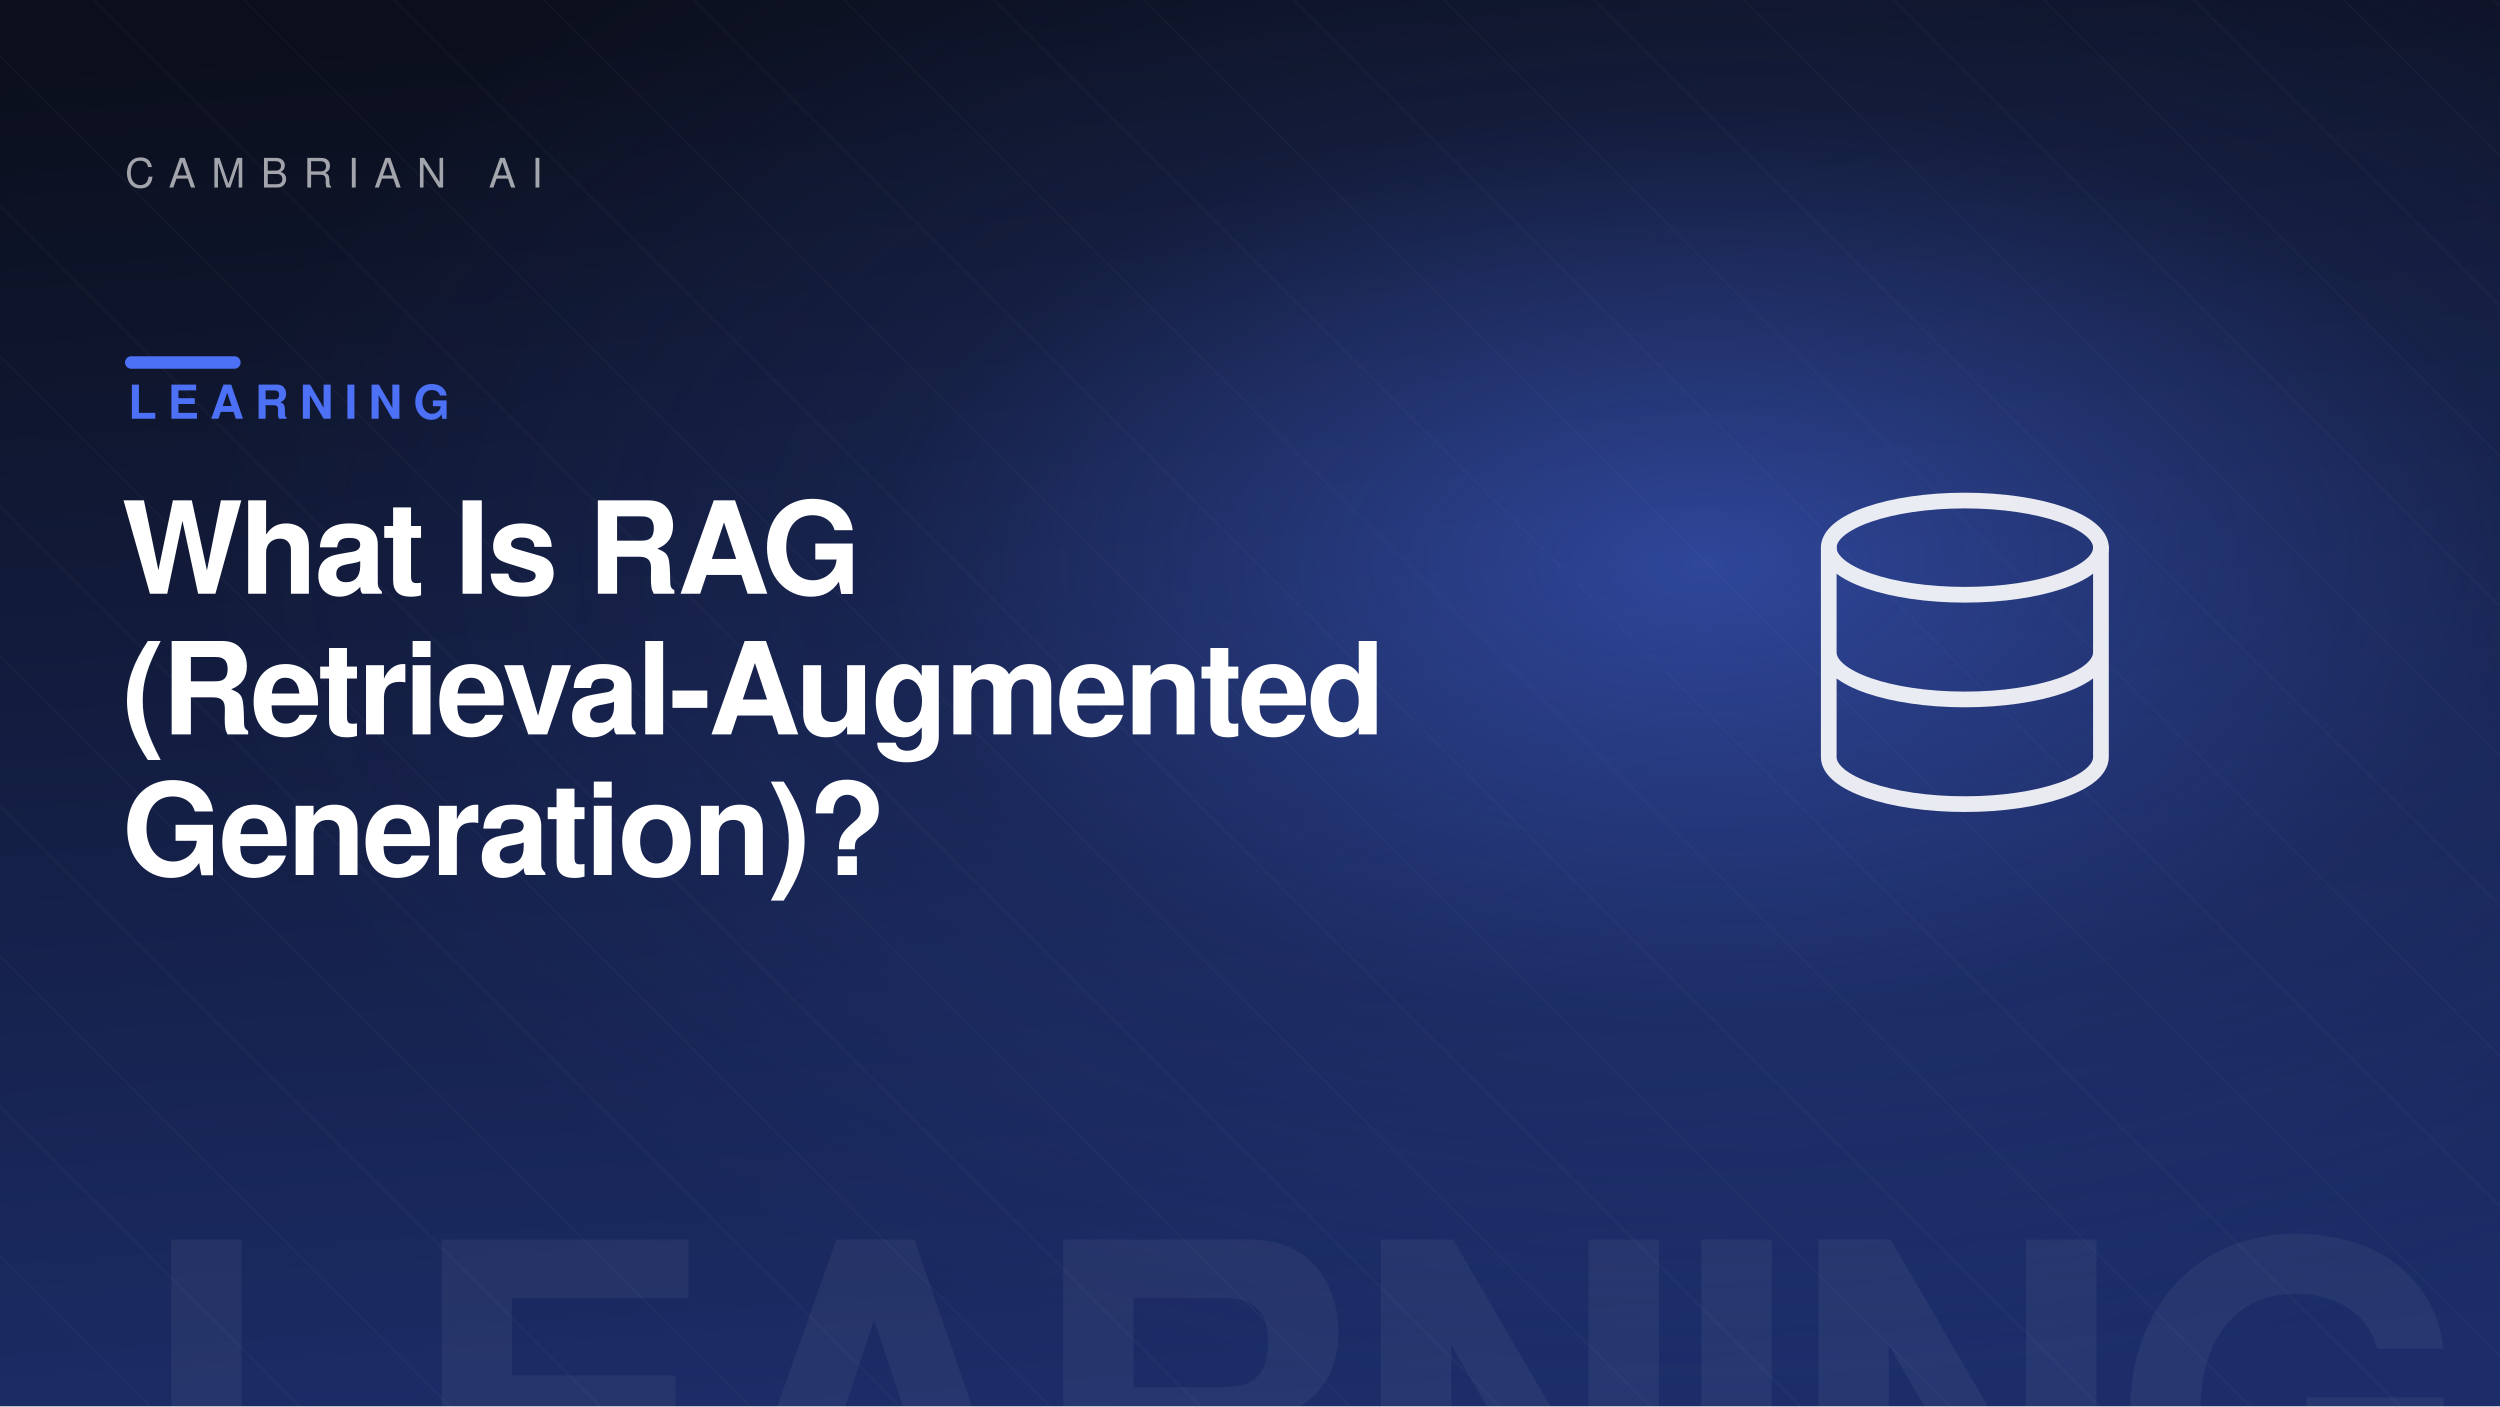
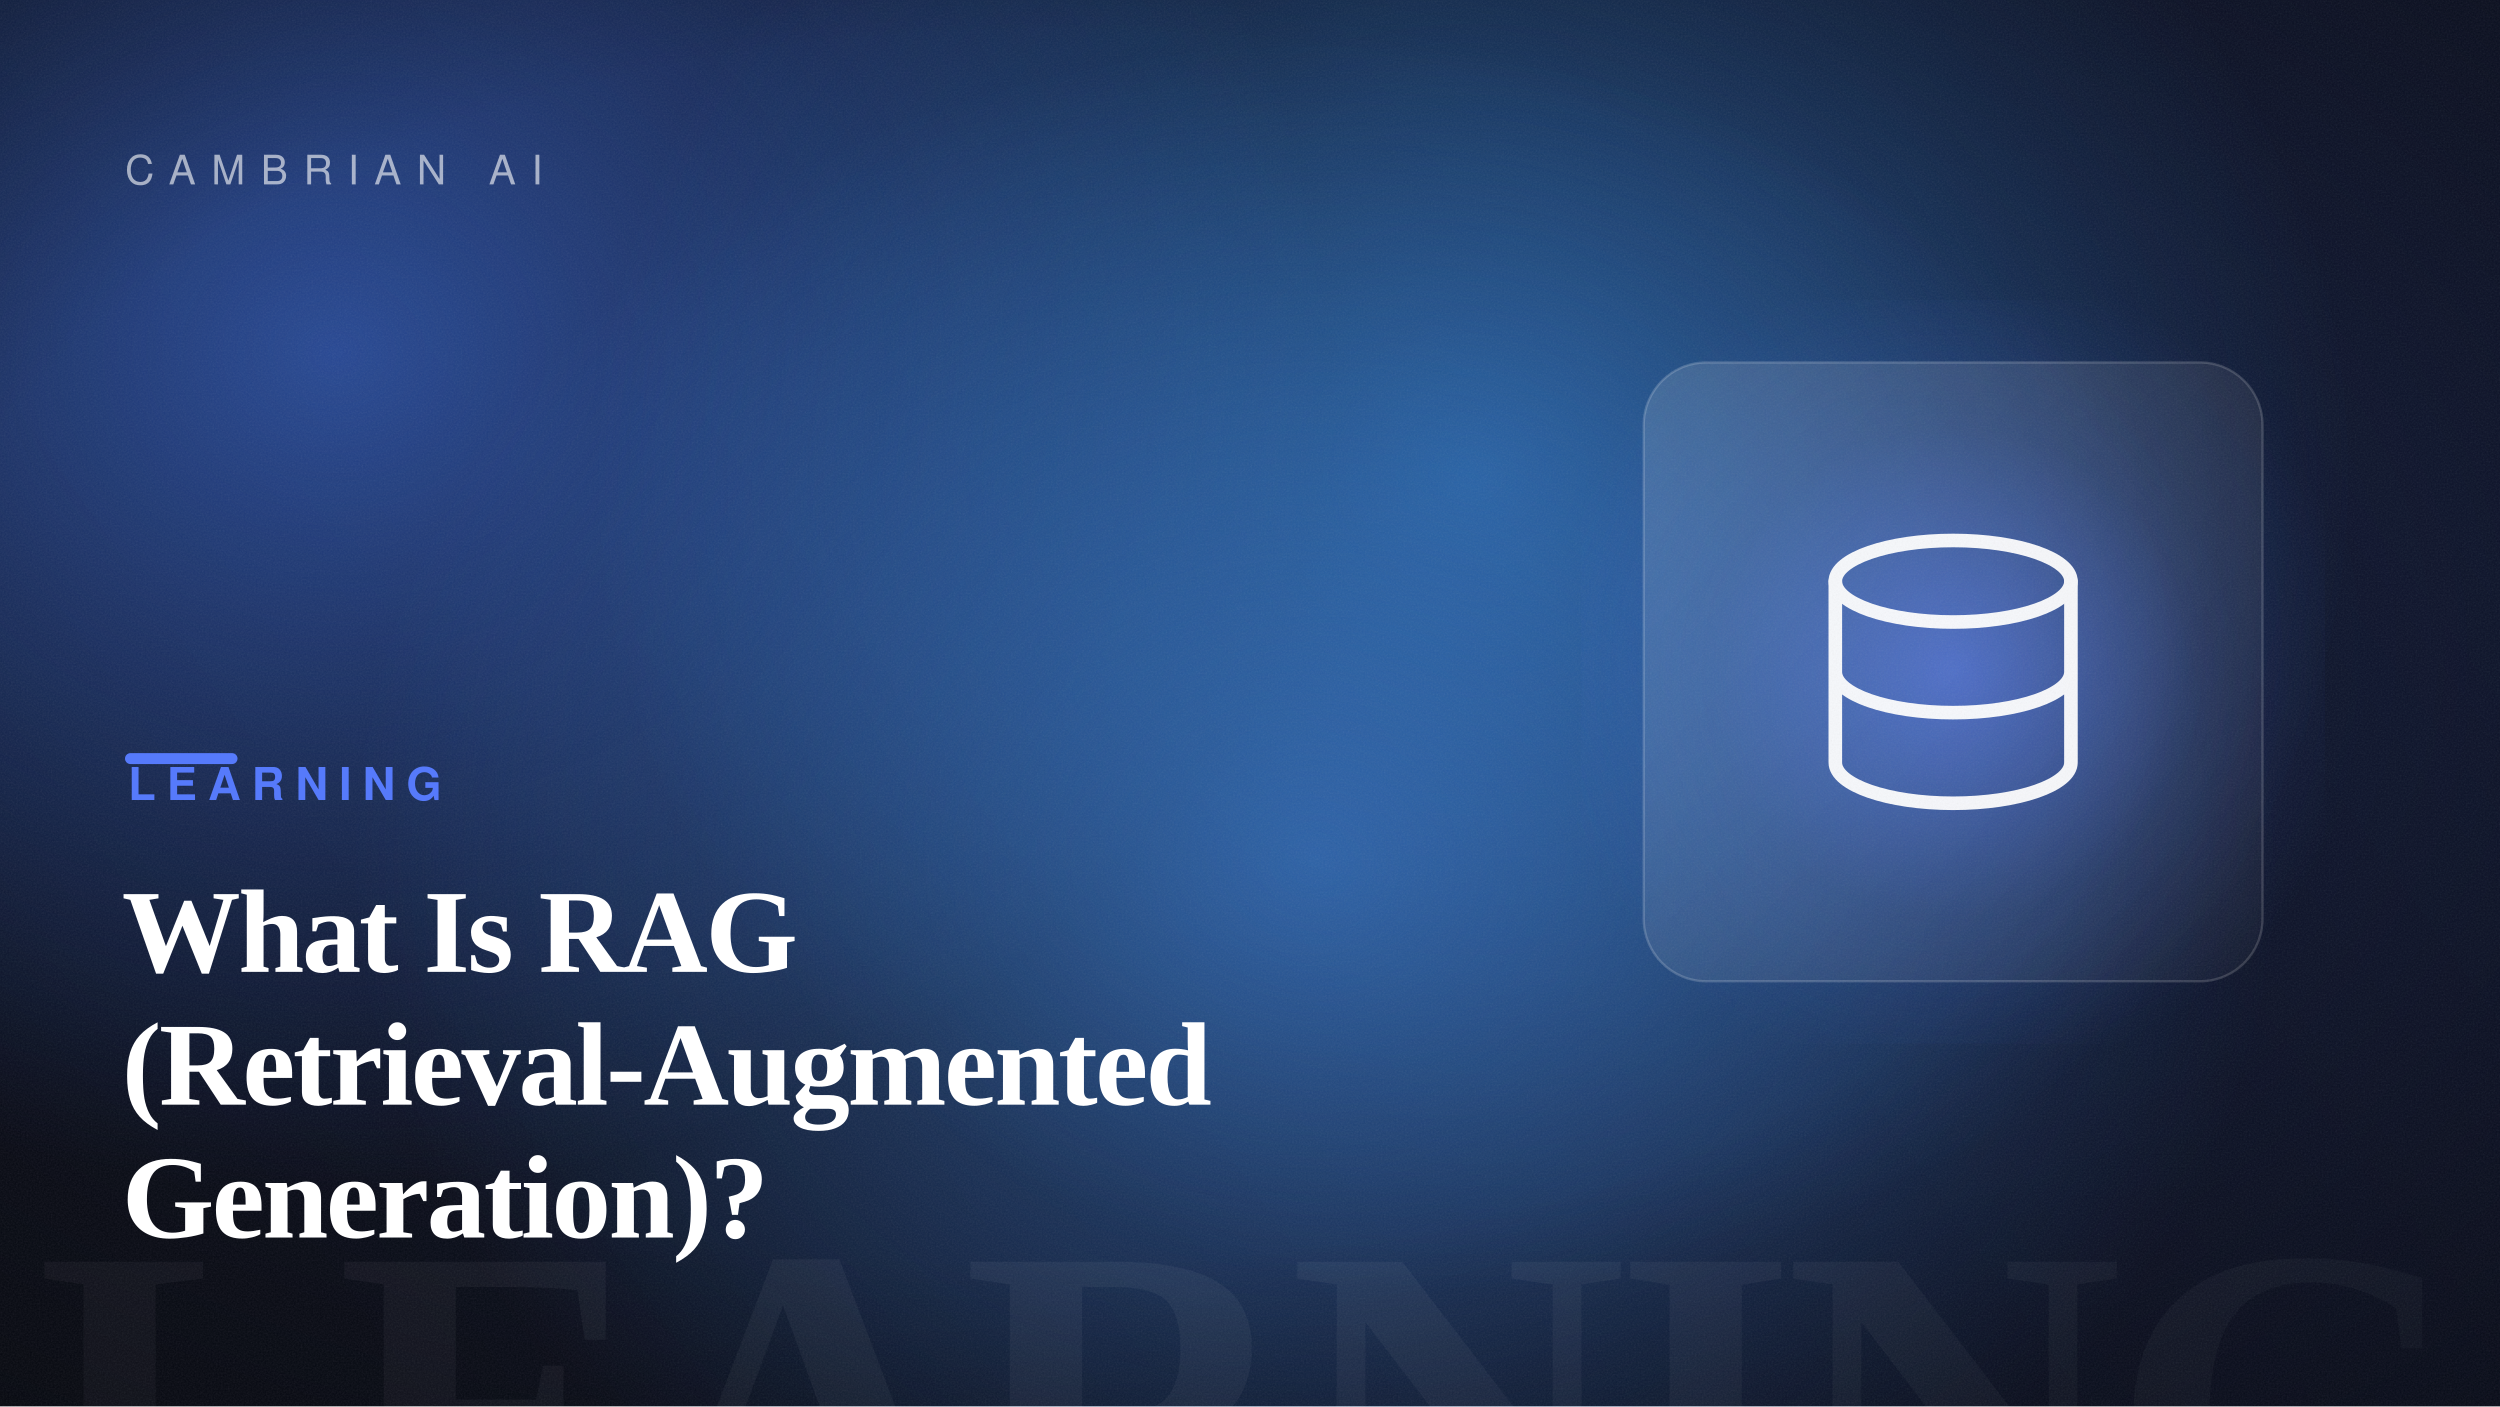
<svg xmlns="http://www.w3.org/2000/svg" width="1600" height="900" viewBox="0 0 1600 900" role="img" aria-label="What Is RAG (Retrieval-Augmented Generation)?">
  <defs>
-     <linearGradient id="bg" gradientTransform="rotate(83 0.5 0.5)">
-       <stop offset="0" stop-color="hsl(227, 44%, 8%)" />
-       <stop offset="1" stop-color="hsl(227, 58%, 26%)" />
+     <linearGradient id="bg" gradientTransform="rotate(-22 0.5 0.5)">
+       <stop offset="0" stop-color="hsl(227, 48%, 6%)" />
+       <stop offset="1" stop-color="hsl(227, 54%, 13%)" />
    </linearGradient>
-     <radialGradient id="glow" cx="68%" cy="40%" r="60%">
-       <stop offset="0" stop-color="hsl(227, 90%, 63%)" stop-opacity="0.5" />
-       <stop offset="55%" stop-color="hsl(227, 90%, 63%)" stop-opacity="0.1" />
-       <stop offset="100%" stop-color="hsl(227, 90%, 63%)" stop-opacity="0" />
+     <radialGradient id="b1">
+       <stop offset="0" stop-color="hsl(221, 88%, 60%)" stop-opacity="0.55" />
+       <stop offset="100%" stop-color="hsl(221, 88%, 60%)" stop-opacity="0" />
    </radialGradient>
+     <radialGradient id="b2">
+       <stop offset="0" stop-color="hsl(209, 82%, 56%)" stop-opacity="0.5" />
+       <stop offset="100%" stop-color="hsl(209, 82%, 56%)" stop-opacity="0" />
+     </radialGradient>
+     <radialGradient id="b3">
+       <stop offset="0" stop-color="hsl(214, 92%, 62%)" stop-opacity="0.5" />
+       <stop offset="100%" stop-color="hsl(214, 92%, 62%)" stop-opacity="0" />
+     </radialGradient>
+     <radialGradient id="cardGlow" cx="50%" cy="50%" r="55%">
+       <stop offset="0" stop-color="hsl(227, 95%, 66%)" stop-opacity="0.6" />
+       <stop offset="60%" stop-color="hsl(227, 95%, 66%)" stop-opacity="0.12" />
+       <stop offset="100%" stop-color="hsl(227, 95%, 66%)" stop-opacity="0" />
+     </radialGradient>
+     <radialGradient id="vignette" cx="42%" cy="46%" r="80%">
+       <stop offset="55%" stop-color="#000" stop-opacity="0" />
+       <stop offset="100%" stop-color="#000" stop-opacity="0.5" />
+     </radialGradient>
+     <linearGradient id="glass" x1="0" y1="0" x2="1" y2="1">
+       <stop offset="0" stop-color="#ffffff" stop-opacity="0.14" />
+       <stop offset="1" stop-color="#ffffff" stop-opacity="0.03" />
+     </linearGradient>
+     <filter id="grain">
+       <feTurbulence type="fractalNoise" baseFrequency="0.9" numOctaves="2" stitchTiles="stitch" result="n" />
+       <feColorMatrix in="n" type="saturate" values="0" />
+     </filter>
  </defs>
  <rect width="1600" height="900" fill="url(#bg)" />
-   <g>
-     <line x1="-900" y1="0" x2="0" y2="900" stroke="#ffffff" stroke-width="1" opacity="0.028" />
-     <line x1="-804" y1="0" x2="96" y2="900" stroke="#ffffff" stroke-width="1" opacity="0.028" />
-     <line x1="-708" y1="0" x2="192" y2="900" stroke="#ffffff" stroke-width="1" opacity="0.028" />
-     <line x1="-612" y1="0" x2="288" y2="900" stroke="#ffffff" stroke-width="1" opacity="0.028" />
-     <line x1="-516" y1="0" x2="384" y2="900" stroke="#ffffff" stroke-width="1" opacity="0.028" />
-     <line x1="-420" y1="0" x2="480" y2="900" stroke="#ffffff" stroke-width="1" opacity="0.028" />
-     <line x1="-324" y1="0" x2="576" y2="900" stroke="#ffffff" stroke-width="1" opacity="0.028" />
-     <line x1="-228" y1="0" x2="672" y2="900" stroke="#ffffff" stroke-width="1" opacity="0.028" />
-     <line x1="-132" y1="0" x2="768" y2="900" stroke="#ffffff" stroke-width="1" opacity="0.028" />
-     <line x1="-36" y1="0" x2="864" y2="900" stroke="#ffffff" stroke-width="1" opacity="0.028" />
-     <line x1="60" y1="0" x2="960" y2="900" stroke="#ffffff" stroke-width="1" opacity="0.028" />
-     <line x1="156" y1="0" x2="1056" y2="900" stroke="#ffffff" stroke-width="1" opacity="0.028" />
-     <line x1="252" y1="0" x2="1152" y2="900" stroke="#ffffff" stroke-width="1" opacity="0.028" />
-     <line x1="348" y1="0" x2="1248" y2="900" stroke="#ffffff" stroke-width="1" opacity="0.028" />
-     <line x1="444" y1="0" x2="1344" y2="900" stroke="#ffffff" stroke-width="1" opacity="0.028" />
-     <line x1="540" y1="0" x2="1440" y2="900" stroke="#ffffff" stroke-width="1" opacity="0.028" />
-     <line x1="636" y1="0" x2="1536" y2="900" stroke="#ffffff" stroke-width="1" opacity="0.028" />
-     <line x1="732" y1="0" x2="1632" y2="900" stroke="#ffffff" stroke-width="1" opacity="0.028" />
-     <line x1="828" y1="0" x2="1728" y2="900" stroke="#ffffff" stroke-width="1" opacity="0.028" />
-     <line x1="924" y1="0" x2="1824" y2="900" stroke="#ffffff" stroke-width="1" opacity="0.028" />
-     <line x1="1020" y1="0" x2="1920" y2="900" stroke="#ffffff" stroke-width="1" opacity="0.028" />
-     <line x1="1116" y1="0" x2="2016" y2="900" stroke="#ffffff" stroke-width="1" opacity="0.028" />
-     <line x1="1212" y1="0" x2="2112" y2="900" stroke="#ffffff" stroke-width="1" opacity="0.028" />
-     <line x1="1308" y1="0" x2="2208" y2="900" stroke="#ffffff" stroke-width="1" opacity="0.028" />
-     <line x1="1404" y1="0" x2="2304" y2="900" stroke="#ffffff" stroke-width="1" opacity="0.028" />
-     <line x1="1500" y1="0" x2="2400" y2="900" stroke="#ffffff" stroke-width="1" opacity="0.028" />
-     <line x1="1596" y1="0" x2="2496" y2="900" stroke="#ffffff" stroke-width="1" opacity="0.028" />
-   </g>
-   <text x="1584" y="1012" text-anchor="end" font-family="Helvetica, Arial, sans-serif" font-size="300" font-weight="800" letter-spacing="-10" fill="#ffffff" opacity="0.05">LEARNING</text>
-   <rect width="1600" height="900" fill="url(#glow)" />
-   <g transform="translate(1090 250) scale(3.35)" fill="none" stroke="#ffffff" stroke-width="3" stroke-linecap="round" stroke-linejoin="round" opacity="0.9">
+   <ellipse cx="213" cy="225" rx="640" ry="540" fill="url(#b1)" />
+   <ellipse cx="943" cy="304" rx="560" ry="520" fill="url(#b2)" />
+   <ellipse cx="842" cy="550" rx="620" ry="520" fill="url(#b3)" />
+   <text x="1584" y="1004" text-anchor="end" font-family="Georgia, 'Times New Roman', serif" font-size="300" font-weight="700" letter-spacing="-8" fill="#ffffff" opacity="0.05">LEARNING</text>
+   <rect x="1012" y="192" width="476" height="476" fill="url(#cardGlow)" />
+   <rect x="1052" y="232" width="396" height="396" rx="40" fill="url(#glass)" stroke="#ffffff" stroke-opacity="0.18" stroke-width="1.5" />
+   <g transform="translate(1105 285) scale(2.9)" fill="none" stroke="#ffffff" stroke-width="3" stroke-linecap="round" stroke-linejoin="round" opacity="0.95">
    <ellipse cx="50" cy="30" rx="26" ry="9" />
    <path d="M24 30V70 A26 9 0 0 0 76 70V30M24 50 A26 9 0 0 0 76 50" />
  </g>
-   <text x="80" y="120" font-family="Helvetica, Arial, sans-serif" font-size="26" letter-spacing="10" fill="#ffffff" opacity="0.62">CAMBRIAN AI</text>
-   <rect x="80" y="228" width="74" height="8" rx="4" fill="hsl(227, 90%, 63%)" />
-   <text x="82" y="268" font-family="Helvetica, Arial, sans-serif" font-size="30" font-weight="700" letter-spacing="7" fill="hsl(227, 90%, 63%)">LEARNING</text>
-   <text x="78" y="380" font-family="Helvetica, Arial, sans-serif" font-size="82" font-weight="700" letter-spacing="-2" fill="#ffffff">What Is RAG</text>
-   <text x="78" y="470" font-family="Helvetica, Arial, sans-serif" font-size="82" font-weight="700" letter-spacing="-2" fill="#ffffff">(Retrieval-Augmented</text>
-   <text x="78" y="560" font-family="Helvetica, Arial, sans-serif" font-size="82" font-weight="700" letter-spacing="-2" fill="#ffffff">Generation)?</text>
+   <rect width="1600" height="900" fill="url(#vignette)" />
+   <rect width="1600" height="900" filter="url(#grain)" opacity="0.09" />
+   <text x="80" y="118" font-family="Helvetica, Arial, sans-serif" font-size="26" letter-spacing="10" fill="#ffffff" opacity="0.6">CAMBRIAN AI</text>
+   <rect x="80" y="482" width="72" height="7" rx="3.5" fill="hsl(227, 95%, 66%)" />
+   <text x="82" y="512" font-family="Helvetica, Arial, sans-serif" font-size="29" font-weight="700" letter-spacing="7" fill="hsl(227, 95%, 66%)">LEARNING</text>
+   <text x="78" y="622" font-family="Georgia, 'Times New Roman', serif" font-size="76" font-weight="600" letter-spacing="-1.5" fill="#ffffff">What Is RAG</text>
+   <text x="78" y="707" font-family="Georgia, 'Times New Roman', serif" font-size="76" font-weight="600" letter-spacing="-1.5" fill="#ffffff">(Retrieval-Augmented</text>
+   <text x="78" y="792" font-family="Georgia, 'Times New Roman', serif" font-size="76" font-weight="600" letter-spacing="-1.5" fill="#ffffff">Generation)?</text>
</svg>
